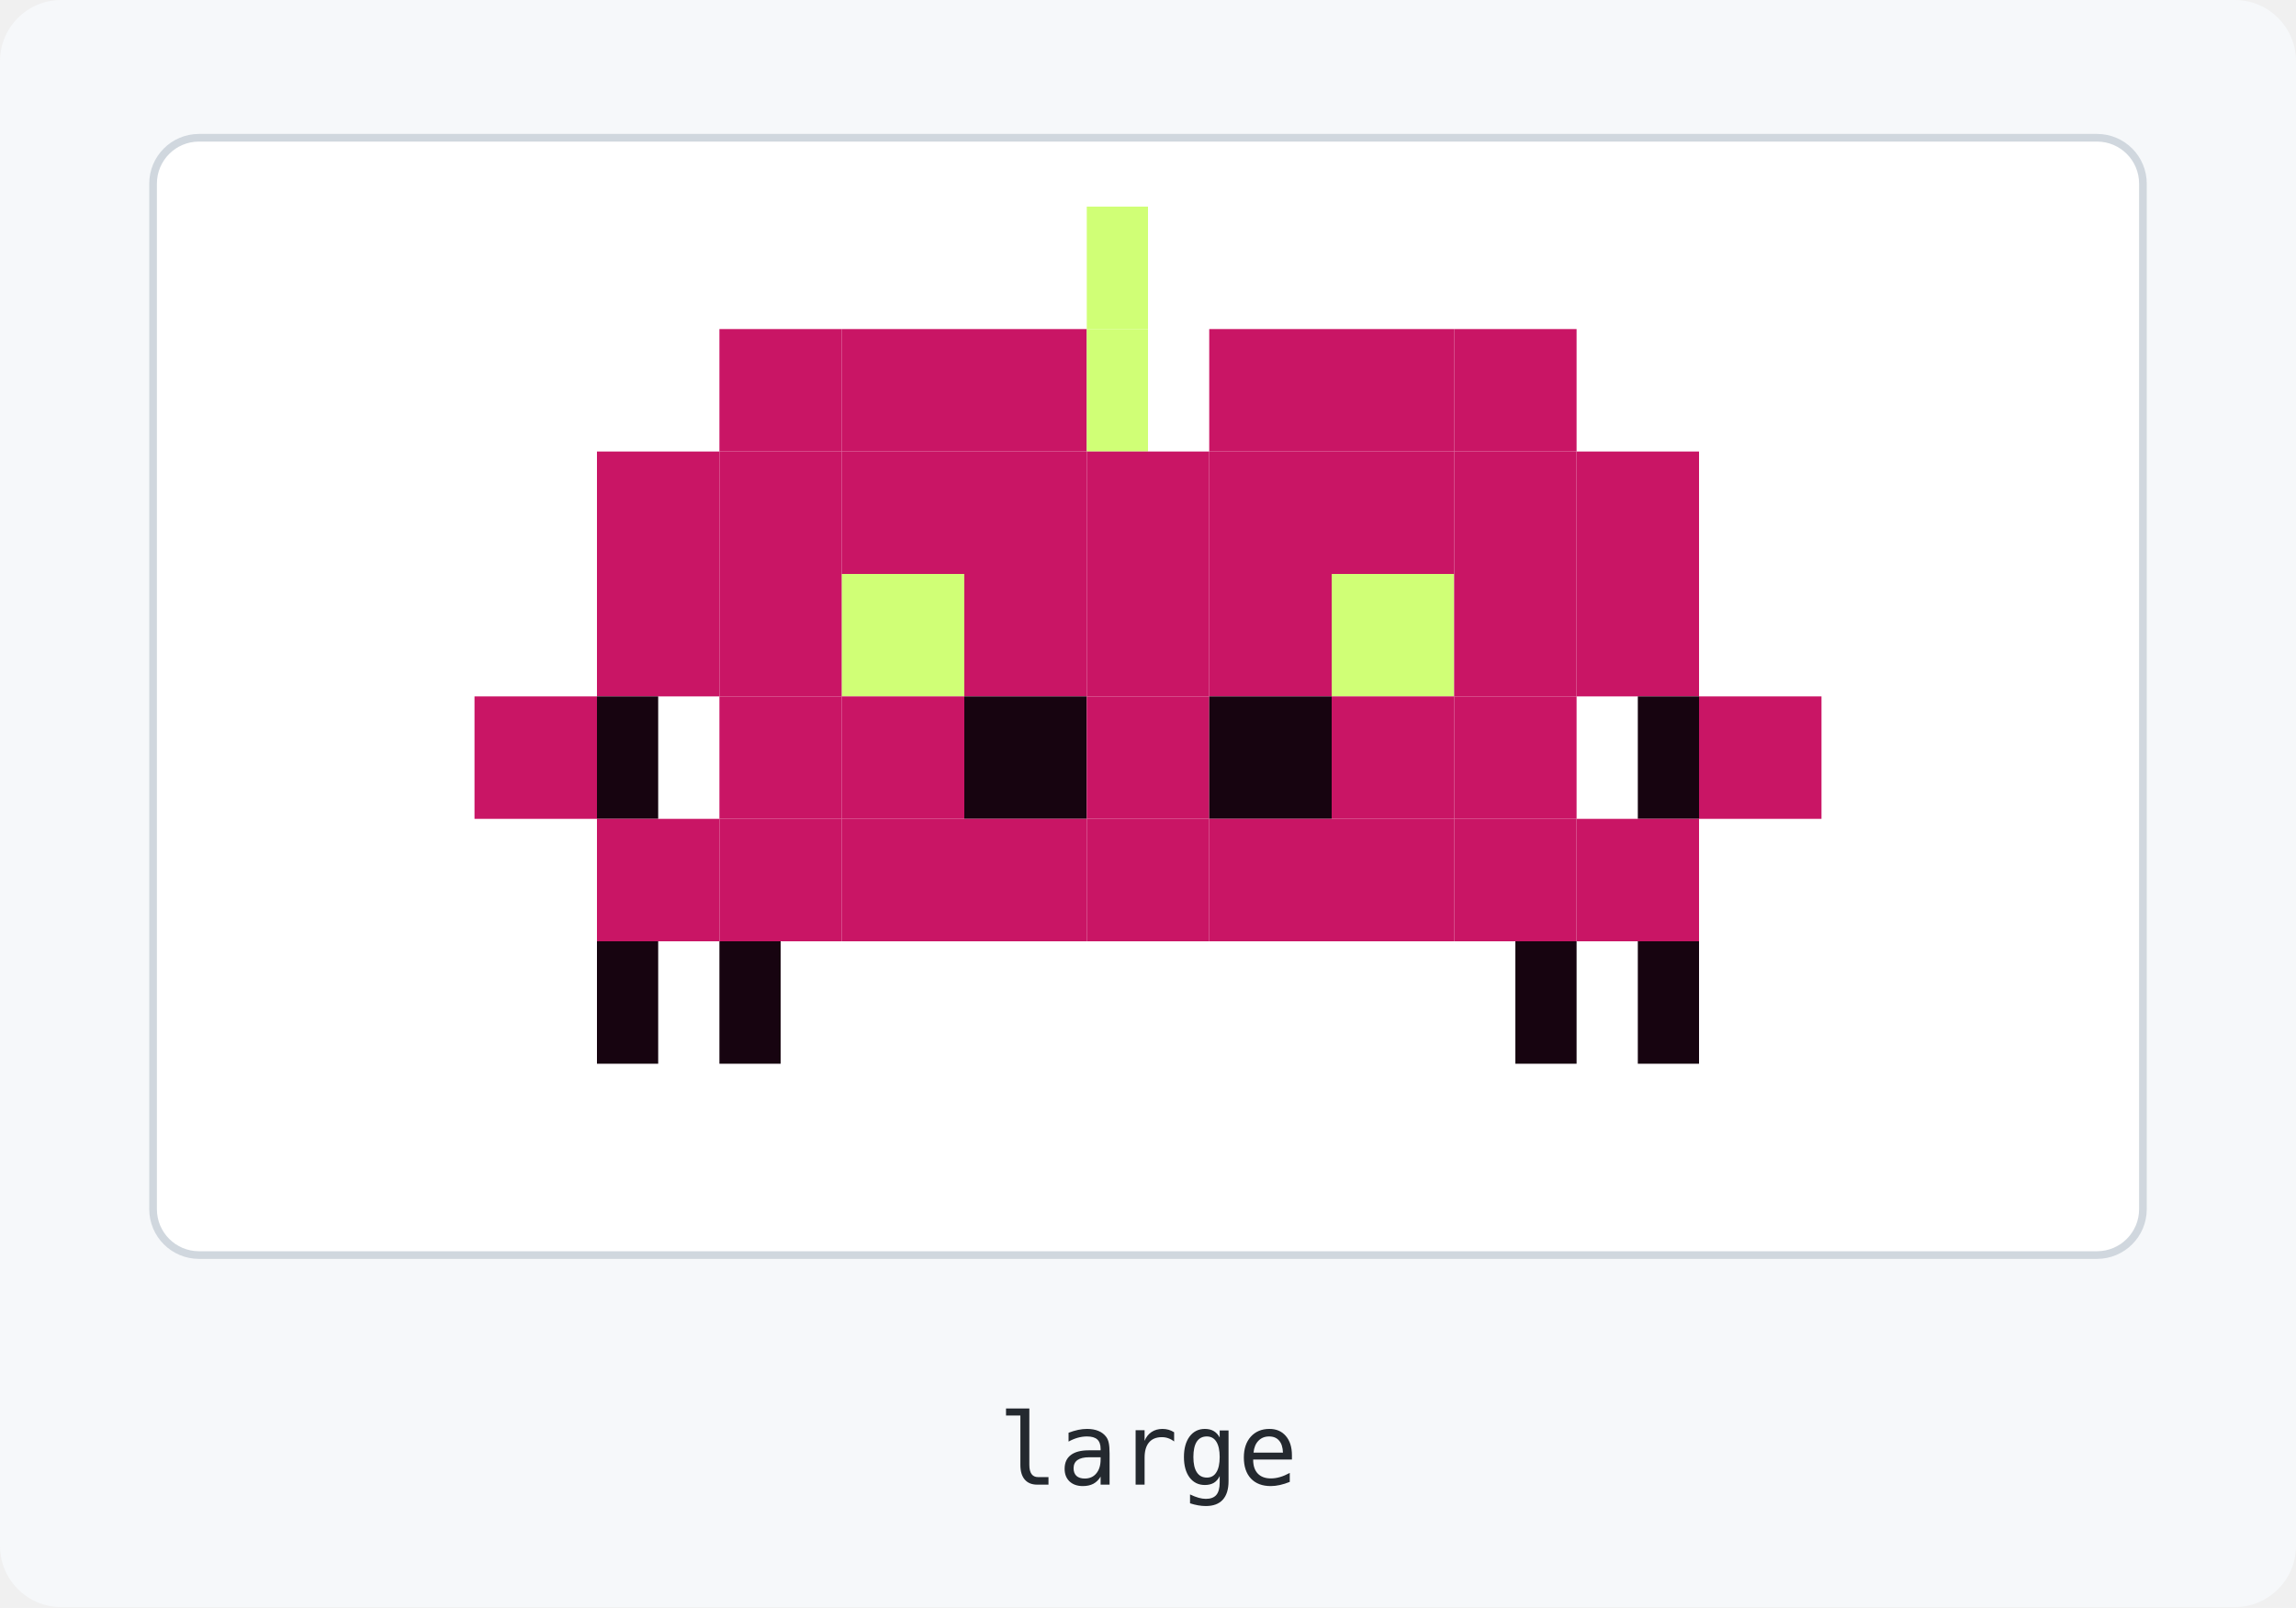
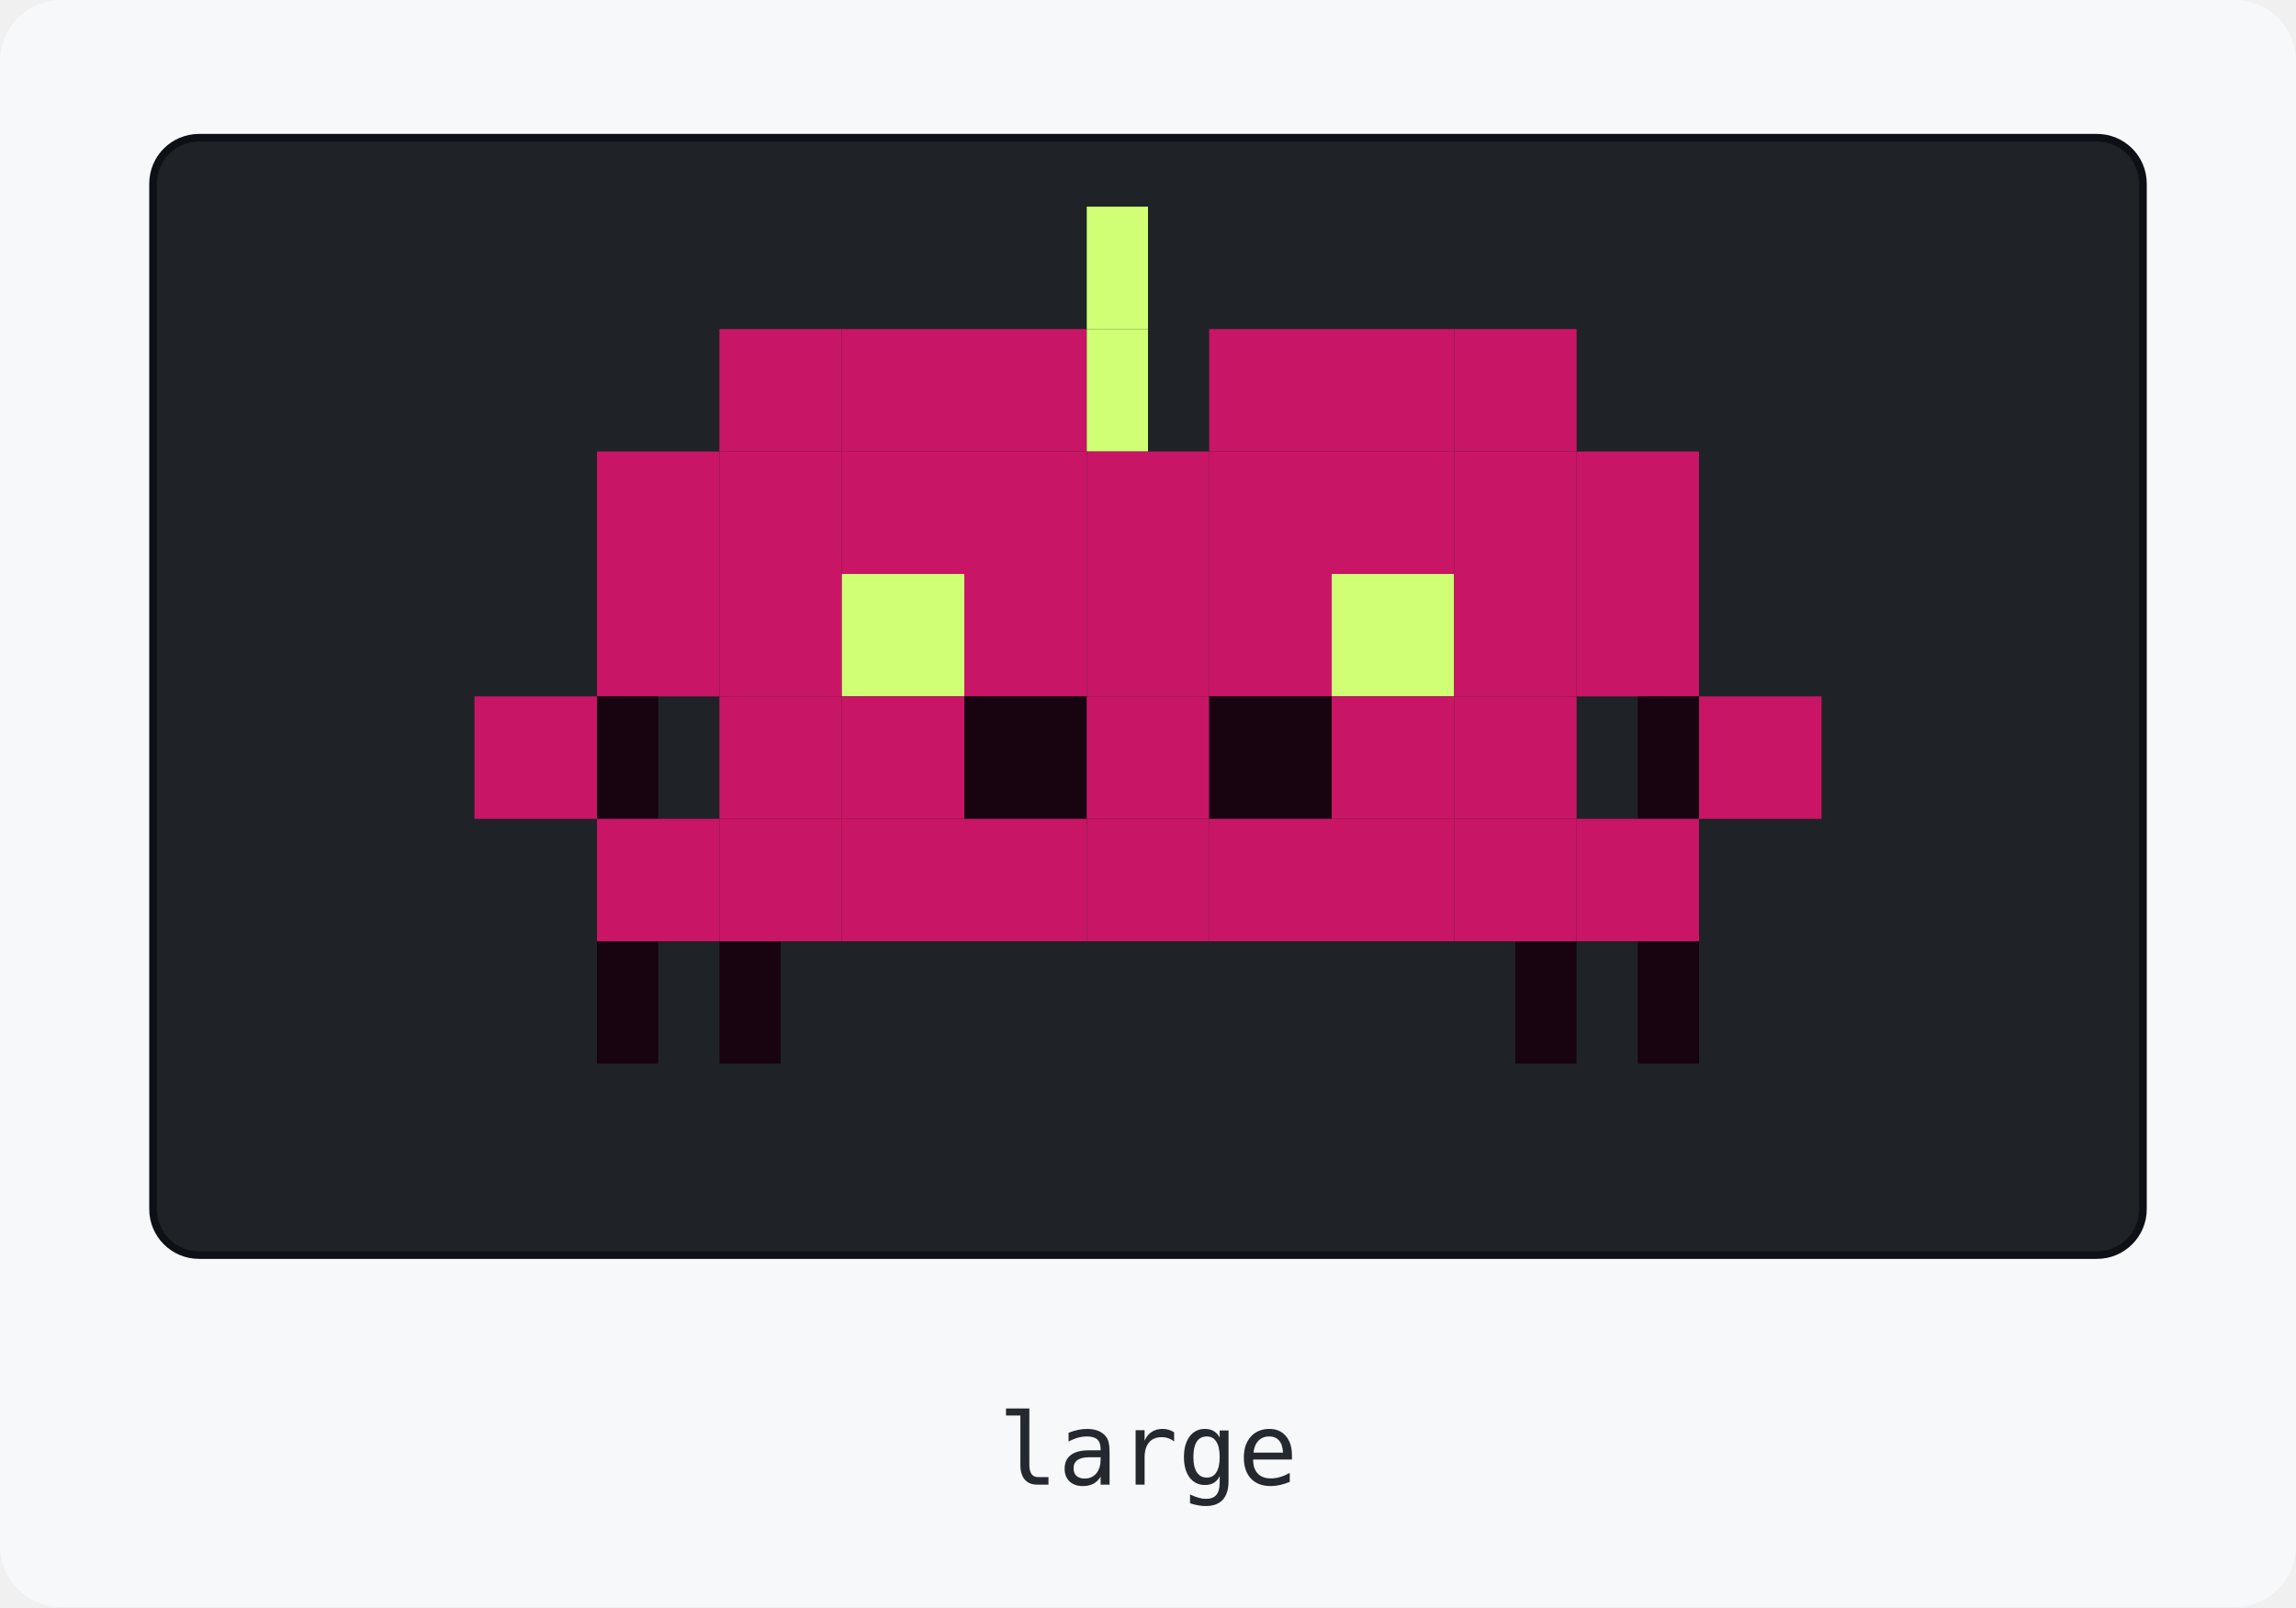
<svg xmlns="http://www.w3.org/2000/svg" width="300" height="210" viewBox="0 0 300 210" role="img" aria-label="large clingon">
  <rect width="300" height="210" rx="8" fill="#f6f8fa" />
-   <rect x="20" y="18" width="260" height="146" rx="6" fill="#ffffff" stroke="#d0d7de" />
+   <rect x="20" y="18" width="260" height="146" rx="6" fill="#1f2328" stroke="#0d1117" />
  <rect x="142" y="27" width="8" height="16" fill="#d0ff76" />
  <rect x="94" y="43" width="16" height="16" fill="#c91565" />
  <rect x="110" y="43" width="16" height="16" fill="#c91565" />
  <rect x="126" y="43" width="16" height="16" fill="#c91565" />
  <rect x="142" y="43" width="8" height="16" fill="#d0ff76" />
  <rect x="158" y="43" width="16" height="16" fill="#c91565" />
  <rect x="174" y="43" width="16" height="16" fill="#c91565" />
  <rect x="190" y="43" width="16" height="16" fill="#c91565" />
  <rect x="78" y="59" width="16" height="16" fill="#c91565" />
  <rect x="94" y="59" width="16" height="16" fill="#c91565" />
  <rect x="110" y="59" width="16" height="16" fill="#c91565" />
  <rect x="126" y="59" width="16" height="16" fill="#c91565" />
  <rect x="142" y="59" width="16" height="16" fill="#c91565" />
  <rect x="158" y="59" width="16" height="16" fill="#c91565" />
  <rect x="174" y="59" width="16" height="16" fill="#c91565" />
  <rect x="190" y="59" width="16" height="16" fill="#c91565" />
  <rect x="206" y="59" width="16" height="16" fill="#c91565" />
  <rect x="78" y="75" width="16" height="16" fill="#c91565" />
  <rect x="94" y="75" width="16" height="16" fill="#c91565" />
  <rect x="110" y="75" width="16" height="16" fill="#d0ff76" />
  <rect x="126" y="75" width="16" height="16" fill="#c91565" />
  <rect x="142" y="75" width="16" height="16" fill="#c91565" />
  <rect x="158" y="75" width="16" height="16" fill="#c91565" />
  <rect x="174" y="75" width="16" height="16" fill="#d0ff76" />
  <rect x="190" y="75" width="16" height="16" fill="#c91565" />
  <rect x="206" y="75" width="16" height="16" fill="#c91565" />
  <rect x="62" y="91" width="16" height="16" fill="#c91565" />
  <rect x="78" y="91" width="8" height="16" fill="#170410" />
  <rect x="94" y="91" width="16" height="16" fill="#c91565" />
  <rect x="110" y="91" width="16" height="16" fill="#c91565" />
  <rect x="126" y="91" width="16" height="16" fill="#170410" />
  <rect x="142" y="91" width="16" height="16" fill="#c91565" />
  <rect x="158" y="91" width="16" height="16" fill="#170410" />
  <rect x="174" y="91" width="16" height="16" fill="#c91565" />
  <rect x="190" y="91" width="16" height="16" fill="#c91565" />
  <rect x="214" y="91" width="8" height="16" fill="#170410" />
  <rect x="222" y="91" width="16" height="16" fill="#c91565" />
  <rect x="78" y="107" width="16" height="16" fill="#c91565" />
  <rect x="94" y="107" width="16" height="16" fill="#c91565" />
  <rect x="110" y="107" width="16" height="16" fill="#c91565" />
  <rect x="126" y="107" width="16" height="16" fill="#c91565" />
  <rect x="142" y="107" width="16" height="16" fill="#c91565" />
  <rect x="158" y="107" width="16" height="16" fill="#c91565" />
  <rect x="174" y="107" width="16" height="16" fill="#c91565" />
  <rect x="190" y="107" width="16" height="16" fill="#c91565" />
  <rect x="206" y="107" width="16" height="16" fill="#c91565" />
  <rect x="78" y="123" width="8" height="16" fill="#170410" />
  <rect x="94" y="123" width="8" height="16" fill="#170410" />
  <rect x="198" y="123" width="8" height="16" fill="#170410" />
  <rect x="214" y="123" width="8" height="16" fill="#170410" />
  <text x="150" y="194" text-anchor="middle" font-family="ui-monospace, SFMono-Regular, Menlo, Consolas, monospace" font-size="13" font-weight="400" fill="#24292f">large</text>
</svg>
